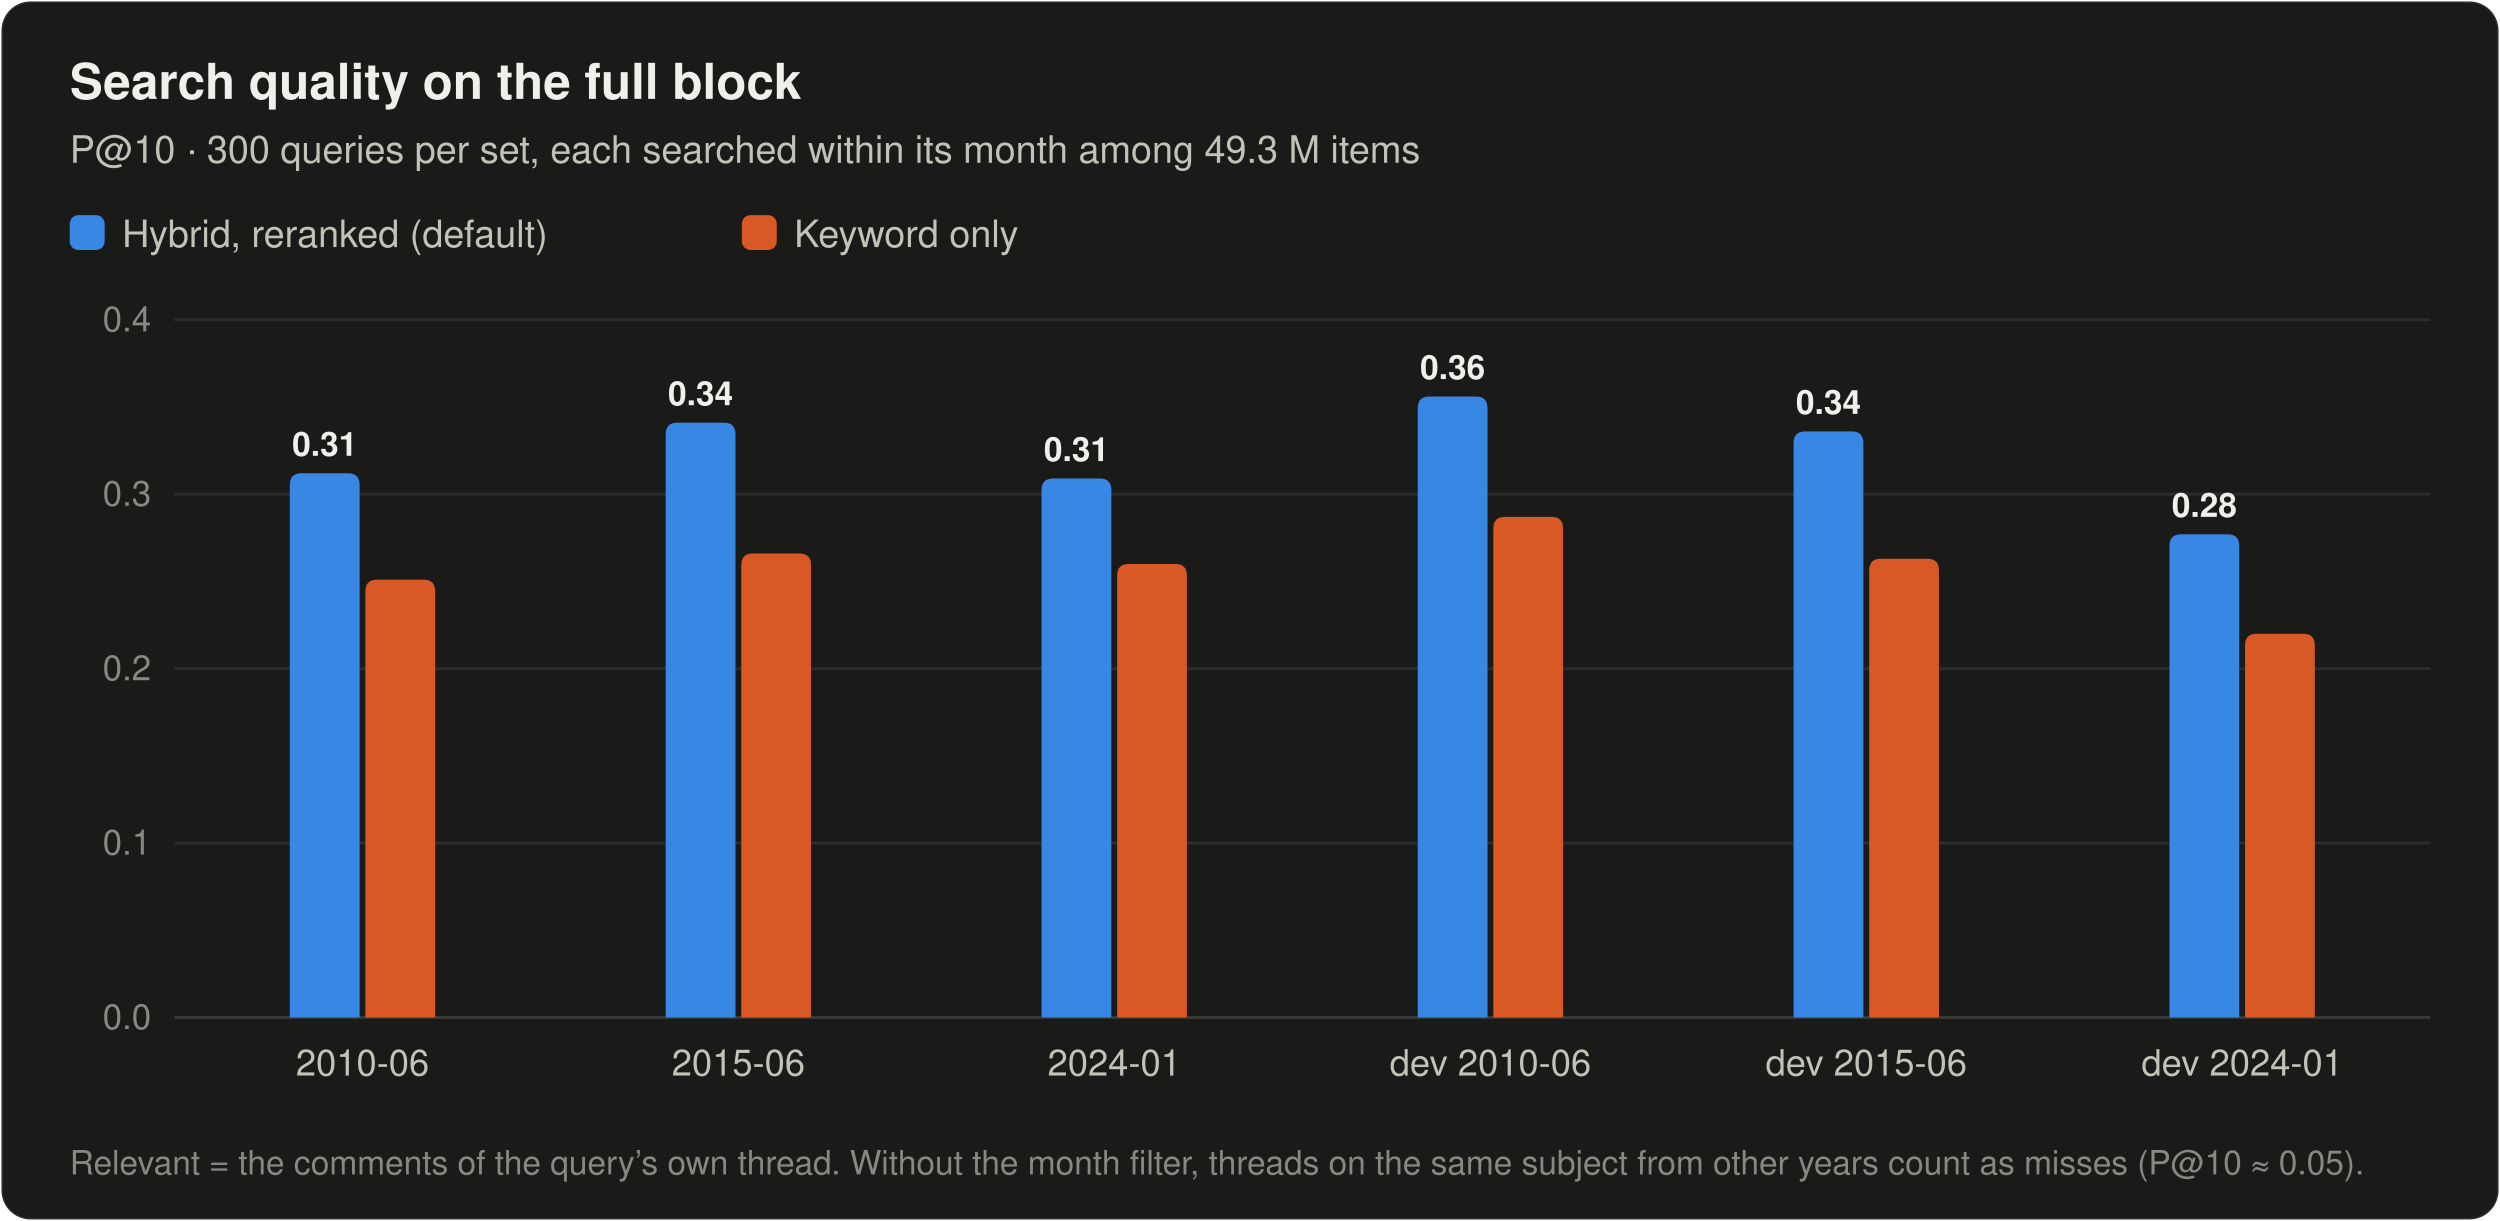
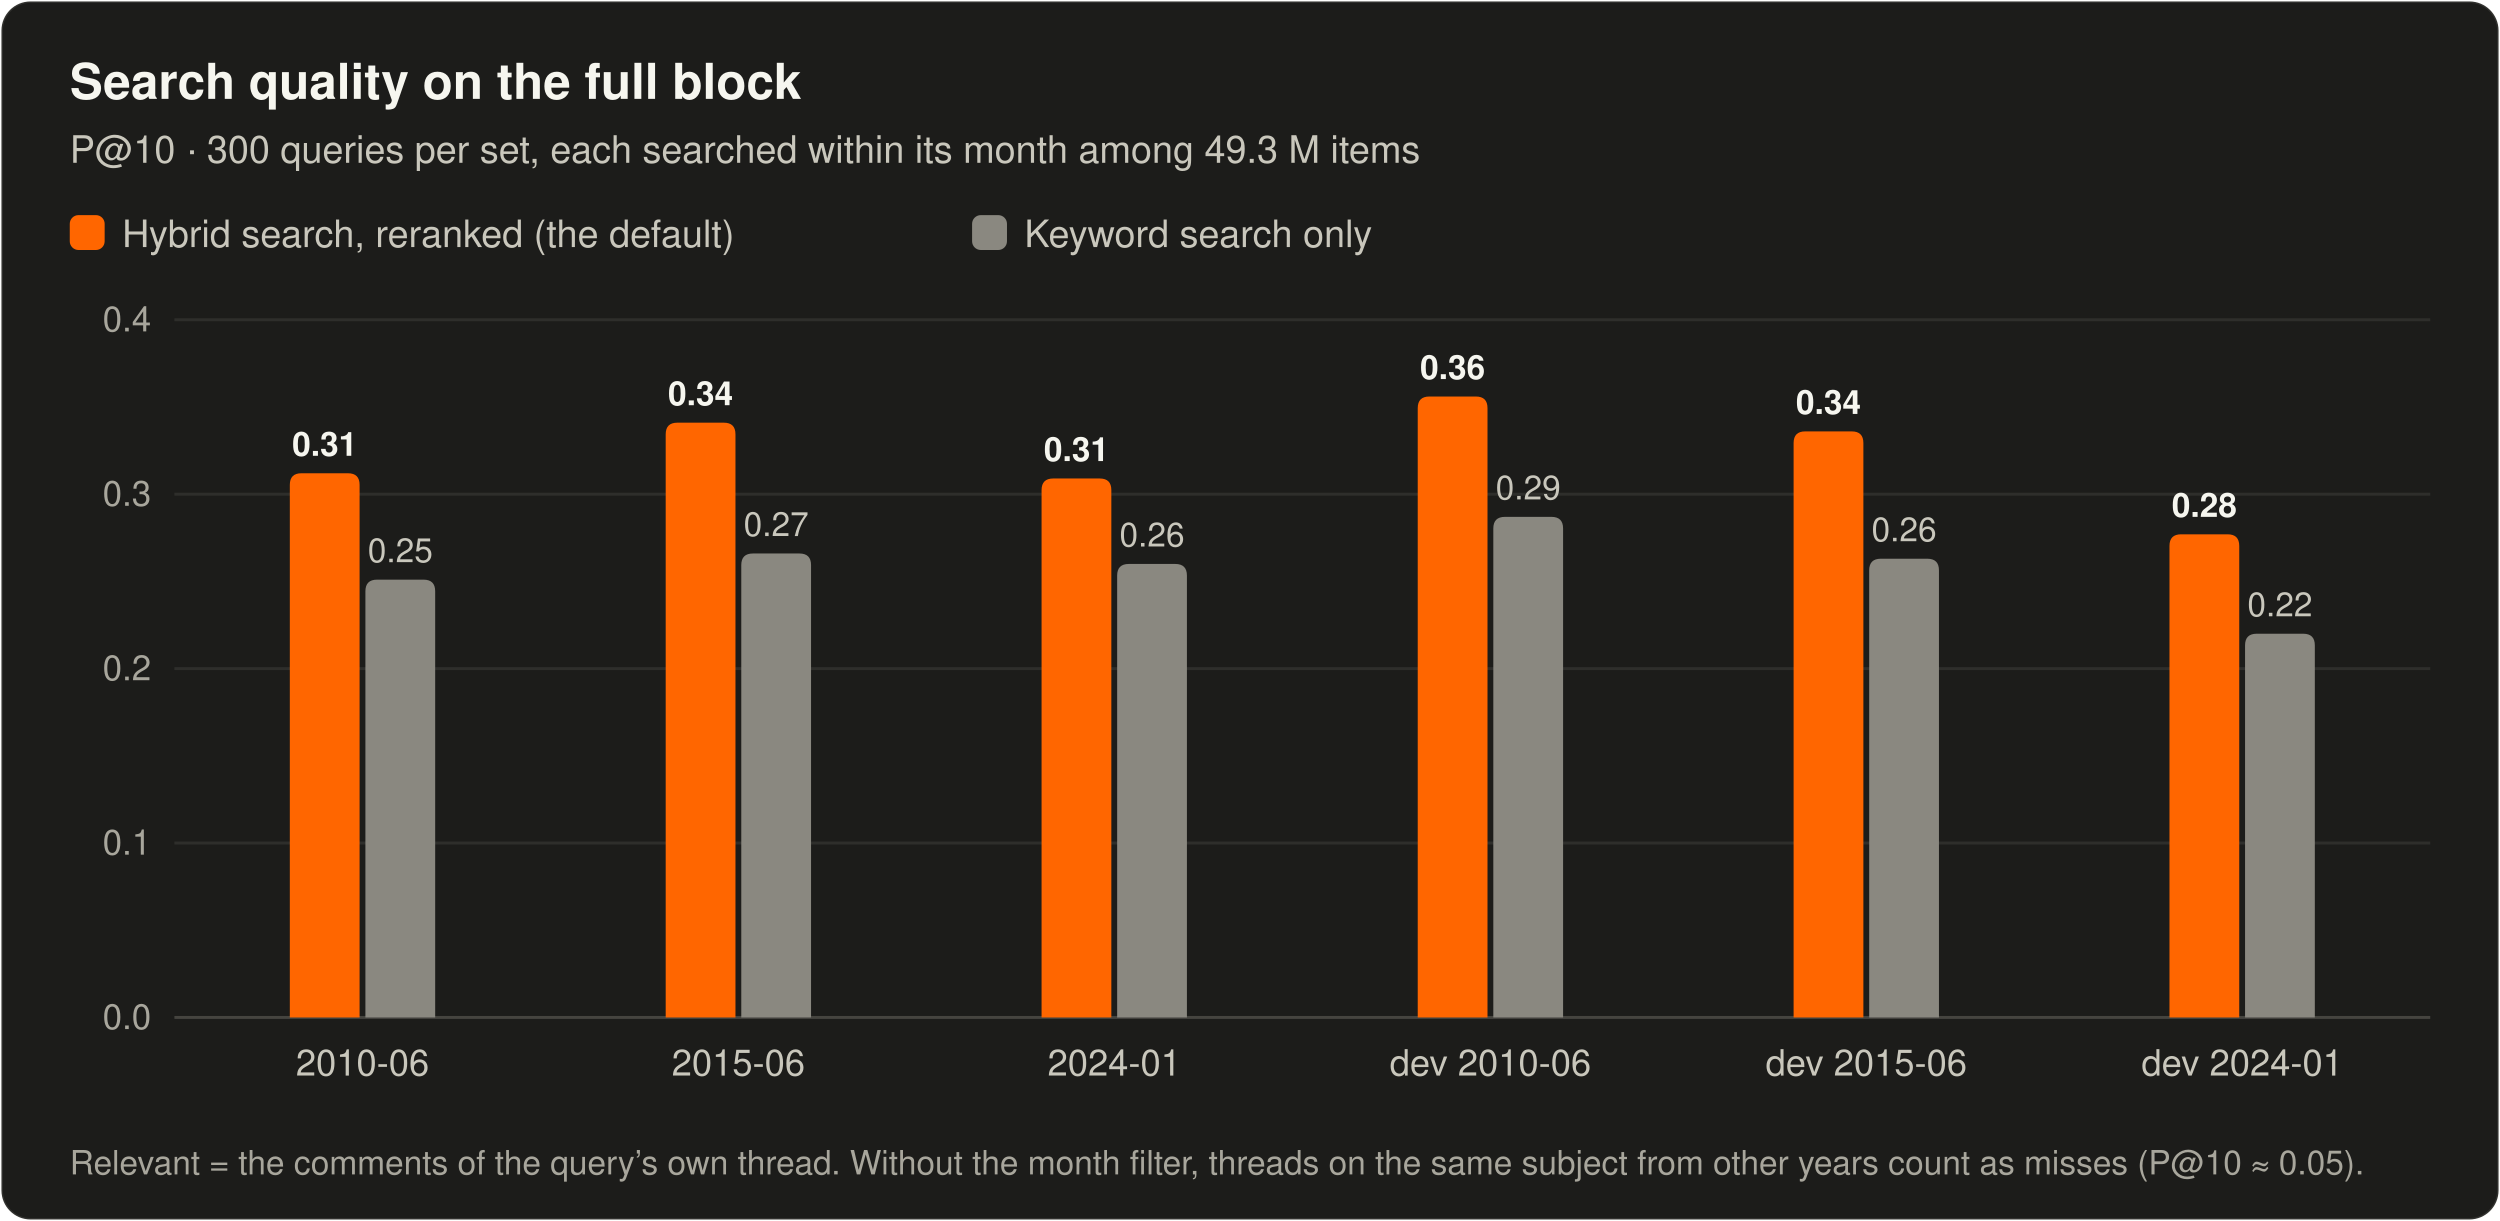
<svg xmlns="http://www.w3.org/2000/svg" width="860" height="420" viewBox="0 0 860 420" role="img" aria-label="Search quality on the full block">
-   <rect x="0.5" y="0.5" width="859" height="419" rx="10" fill="#1a1a19" stroke="rgba(255,255,255,0.10)" />
-   <text x="24.0" y="34.0" fill="#f0efec" font-family="system-ui, -apple-system, 'Segoe UI', Helvetica, Arial, sans-serif" font-size="17" font-weight="600" text-anchor="start">Search quality on the full block</text>
-   <text x="24.0" y="56.0" fill="#c3c2b7" font-family="system-ui, -apple-system, 'Segoe UI', Helvetica, Arial, sans-serif" font-size="13" font-weight="400" text-anchor="start">P@10 · 300 queries per set, each searched within its month among 49.3 M items</text>
-   <rect x="24" y="74" width="12" height="12" rx="3" fill="#3987e5" />
-   <text x="42.0" y="85.0" fill="#c3c2b7" font-family="system-ui, -apple-system, 'Segoe UI', Helvetica, Arial, sans-serif" font-size="13" font-weight="400" text-anchor="start">Hybrid, reranked (default)</text>
-   <rect x="255.2" y="74" width="12" height="12" rx="3" fill="#d95926" />
-   <text x="273.2" y="85.0" fill="#c3c2b7" font-family="system-ui, -apple-system, 'Segoe UI', Helvetica, Arial, sans-serif" font-size="13" font-weight="400" text-anchor="start">Keyword only</text>
-   <line x1="60" y1="350.0" x2="836" y2="350.0" stroke="#383835" stroke-width="1" />
-   <text x="52.0" y="354.0" fill="#898781" font-family="system-ui, -apple-system, 'Segoe UI', Helvetica, Arial, sans-serif" font-size="12" font-weight="400" text-anchor="end">0.0</text>
-   <line x1="60" y1="290.0" x2="836" y2="290.0" stroke="#2c2c2a" stroke-width="1" />
-   <text x="52.0" y="294.0" fill="#898781" font-family="system-ui, -apple-system, 'Segoe UI', Helvetica, Arial, sans-serif" font-size="12" font-weight="400" text-anchor="end">0.1</text>
-   <line x1="60" y1="230.0" x2="836" y2="230.0" stroke="#2c2c2a" stroke-width="1" />
-   <text x="52.0" y="234.0" fill="#898781" font-family="system-ui, -apple-system, 'Segoe UI', Helvetica, Arial, sans-serif" font-size="12" font-weight="400" text-anchor="end">0.2</text>
-   <line x1="60" y1="170.0" x2="836" y2="170.0" stroke="#2c2c2a" stroke-width="1" />
-   <text x="52.0" y="174.0" fill="#898781" font-family="system-ui, -apple-system, 'Segoe UI', Helvetica, Arial, sans-serif" font-size="12" font-weight="400" text-anchor="end">0.3</text>
-   <line x1="60" y1="110.0" x2="836" y2="110.0" stroke="#2c2c2a" stroke-width="1" />
-   <text x="52.0" y="114.0" fill="#898781" font-family="system-ui, -apple-system, 'Segoe UI', Helvetica, Arial, sans-serif" font-size="12" font-weight="400" text-anchor="end">0.4</text>
-   <path d="M99.7,350.0 V166.8 Q99.7,162.8 103.7,162.8 H119.7 Q123.7,162.8 123.7,166.8 V350.0 Z" fill="#3987e5" />
-   <path d="M125.7,350.0 V203.4 Q125.7,199.4 129.7,199.4 H145.7 Q149.7,199.4 149.7,203.4 V350.0 Z" fill="#d95926" />
-   <text x="111.7" y="156.8" fill="#f0efec" font-family="system-ui, -apple-system, 'Segoe UI', Helvetica, Arial, sans-serif" font-size="11.5" font-weight="600" text-anchor="middle">0.31</text>
-   <text x="124.7" y="370.0" fill="#c3c2b7" font-family="system-ui, -apple-system, 'Segoe UI', Helvetica, Arial, sans-serif" font-size="12.5" font-weight="400" text-anchor="middle">2010-06</text>
-   <path d="M229.0,350.0 V149.4 Q229.0,145.4 233.0,145.4 H249.0 Q253.0,145.4 253.0,149.4 V350.0 Z" fill="#3987e5" />
-   <path d="M255.0,350.0 V194.4 Q255.0,190.4 259.0,190.4 H275.0 Q279.0,190.4 279.0,194.4 V350.0 Z" fill="#d95926" />
-   <text x="241.0" y="139.4" fill="#f0efec" font-family="system-ui, -apple-system, 'Segoe UI', Helvetica, Arial, sans-serif" font-size="11.5" font-weight="600" text-anchor="middle">0.34</text>
-   <text x="254.0" y="370.0" fill="#c3c2b7" font-family="system-ui, -apple-system, 'Segoe UI', Helvetica, Arial, sans-serif" font-size="12.5" font-weight="400" text-anchor="middle">2015-06</text>
-   <path d="M358.3,350.0 V168.6 Q358.3,164.6 362.3,164.6 H378.3 Q382.3,164.6 382.3,168.6 V350.0 Z" fill="#3987e5" />
-   <path d="M384.3,350.0 V198.0 Q384.3,194.0 388.3,194.0 H404.3 Q408.3,194.0 408.3,198.0 V350.0 Z" fill="#d95926" />
-   <text x="370.3" y="158.6" fill="#f0efec" font-family="system-ui, -apple-system, 'Segoe UI', Helvetica, Arial, sans-serif" font-size="11.5" font-weight="600" text-anchor="middle">0.31</text>
-   <text x="383.3" y="370.0" fill="#c3c2b7" font-family="system-ui, -apple-system, 'Segoe UI', Helvetica, Arial, sans-serif" font-size="12.5" font-weight="400" text-anchor="middle">2024-01</text>
-   <path d="M487.7,350.0 V140.4 Q487.7,136.4 491.7,136.4 H507.7 Q511.7,136.4 511.7,140.4 V350.0 Z" fill="#3987e5" />
-   <path d="M513.7,350.0 V181.8 Q513.7,177.8 517.7,177.8 H533.7 Q537.7,177.8 537.7,181.8 V350.0 Z" fill="#d95926" />
-   <text x="499.7" y="130.4" fill="#f0efec" font-family="system-ui, -apple-system, 'Segoe UI', Helvetica, Arial, sans-serif" font-size="11.5" font-weight="600" text-anchor="middle">0.36</text>
-   <text x="512.7" y="370.0" fill="#c3c2b7" font-family="system-ui, -apple-system, 'Segoe UI', Helvetica, Arial, sans-serif" font-size="12.5" font-weight="400" text-anchor="middle">dev 2010-06</text>
-   <path d="M617.0,350.0 V152.4 Q617.0,148.4 621.0,148.4 H637.0 Q641.0,148.4 641.0,152.4 V350.0 Z" fill="#3987e5" />
-   <path d="M643.0,350.0 V196.2 Q643.0,192.2 647.0,192.2 H663.0 Q667.0,192.2 667.0,196.2 V350.0 Z" fill="#d95926" />
-   <text x="629.0" y="142.4" fill="#f0efec" font-family="system-ui, -apple-system, 'Segoe UI', Helvetica, Arial, sans-serif" font-size="11.5" font-weight="600" text-anchor="middle">0.34</text>
-   <text x="642.0" y="370.0" fill="#c3c2b7" font-family="system-ui, -apple-system, 'Segoe UI', Helvetica, Arial, sans-serif" font-size="12.5" font-weight="400" text-anchor="middle">dev 2015-06</text>
-   <path d="M746.3,350.0 V187.8 Q746.3,183.8 750.3,183.8 H766.3 Q770.3,183.8 770.3,187.8 V350.0 Z" fill="#3987e5" />
-   <path d="M772.3,350.0 V222.0 Q772.3,218.0 776.3,218.0 H792.3 Q796.3,218.0 796.3,222.0 V350.0 Z" fill="#d95926" />
-   <text x="758.3" y="177.8" fill="#f0efec" font-family="system-ui, -apple-system, 'Segoe UI', Helvetica, Arial, sans-serif" font-size="11.5" font-weight="600" text-anchor="middle">0.28</text>
-   <text x="771.3" y="370.0" fill="#c3c2b7" font-family="system-ui, -apple-system, 'Segoe UI', Helvetica, Arial, sans-serif" font-size="12.5" font-weight="400" text-anchor="middle">dev 2024-01</text>
-   <text x="24.0" y="404.0" fill="#898781" font-family="system-ui, -apple-system, 'Segoe UI', Helvetica, Arial, sans-serif" font-size="11.5" font-weight="400" text-anchor="start">Relevant = the comments of the query’s own thread. Without the month filter, threads on the same subject from other years count as misses (P@10 ≈ 0.05).</text>
+   <rect x="0.5" y="0.5" width="859" height="419" rx="10" fill="#1c1c1a" stroke="rgba(246,246,239,0.10)" />
+   <text x="24.0" y="34.0" fill="#f6f6ef" font-family="system-ui, -apple-system, 'Segoe UI', Helvetica, Arial, sans-serif" font-size="17" font-weight="600" text-anchor="start">Search quality on the full block</text>
+   <text x="24.0" y="56.0" fill="#c9c7bc" font-family="system-ui, -apple-system, 'Segoe UI', Helvetica, Arial, sans-serif" font-size="13" font-weight="400" text-anchor="start">P@10 · 300 queries per set, each searched within its month among 49.3 M items</text>
+   <rect x="24" y="74" width="12" height="12" rx="3" fill="#ff6600" />
+   <text x="42.0" y="85.0" fill="#c9c7bc" font-family="system-ui, -apple-system, 'Segoe UI', Helvetica, Arial, sans-serif" font-size="13" font-weight="400" text-anchor="start">Hybrid search, reranked (the default)</text>
+   <rect x="334.4" y="74" width="12" height="12" rx="3" fill="#8a8880" />
+   <text x="352.4" y="85.0" fill="#c9c7bc" font-family="system-ui, -apple-system, 'Segoe UI', Helvetica, Arial, sans-serif" font-size="13" font-weight="400" text-anchor="start">Keyword search only</text>
+   <line x1="60" y1="350.0" x2="836" y2="350.0" stroke="#45443f" stroke-width="1" />
+   <text x="52.0" y="354.0" fill="#a8a69c" font-family="system-ui, -apple-system, 'Segoe UI', Helvetica, Arial, sans-serif" font-size="12" font-weight="400" text-anchor="end">0.0</text>
+   <line x1="60" y1="290.0" x2="836" y2="290.0" stroke="#2e2e2b" stroke-width="1" />
+   <text x="52.0" y="294.0" fill="#a8a69c" font-family="system-ui, -apple-system, 'Segoe UI', Helvetica, Arial, sans-serif" font-size="12" font-weight="400" text-anchor="end">0.1</text>
+   <line x1="60" y1="230.0" x2="836" y2="230.0" stroke="#2e2e2b" stroke-width="1" />
+   <text x="52.0" y="234.0" fill="#a8a69c" font-family="system-ui, -apple-system, 'Segoe UI', Helvetica, Arial, sans-serif" font-size="12" font-weight="400" text-anchor="end">0.2</text>
+   <line x1="60" y1="170.0" x2="836" y2="170.0" stroke="#2e2e2b" stroke-width="1" />
+   <text x="52.0" y="174.0" fill="#a8a69c" font-family="system-ui, -apple-system, 'Segoe UI', Helvetica, Arial, sans-serif" font-size="12" font-weight="400" text-anchor="end">0.3</text>
+   <line x1="60" y1="110.0" x2="836" y2="110.0" stroke="#2e2e2b" stroke-width="1" />
+   <text x="52.0" y="114.0" fill="#a8a69c" font-family="system-ui, -apple-system, 'Segoe UI', Helvetica, Arial, sans-serif" font-size="12" font-weight="400" text-anchor="end">0.4</text>
+   <path d="M99.7,350.0 V166.8 Q99.7,162.8 103.7,162.8 H119.7 Q123.7,162.8 123.7,166.8 V350.0 Z" fill="#ff6600" />
+   <path d="M125.7,350.0 V203.4 Q125.7,199.4 129.7,199.4 H145.7 Q149.7,199.4 149.7,203.4 V350.0 Z" fill="#8a8880" />
+   <text x="111.7" y="156.8" fill="#f6f6ef" font-family="system-ui, -apple-system, 'Segoe UI', Helvetica, Arial, sans-serif" font-size="11.5" font-weight="600" text-anchor="middle">0.31</text>
+   <text x="137.7" y="193.4" fill="#c9c7bc" font-family="system-ui, -apple-system, 'Segoe UI', Helvetica, Arial, sans-serif" font-size="11.5" font-weight="400" text-anchor="middle">0.25</text>
+   <text x="124.7" y="370.0" fill="#c9c7bc" font-family="system-ui, -apple-system, 'Segoe UI', Helvetica, Arial, sans-serif" font-size="12.5" font-weight="400" text-anchor="middle">2010-06</text>
+   <path d="M229.0,350.0 V149.4 Q229.0,145.4 233.0,145.4 H249.0 Q253.0,145.4 253.0,149.4 V350.0 Z" fill="#ff6600" />
+   <path d="M255.0,350.0 V194.4 Q255.0,190.4 259.0,190.4 H275.0 Q279.0,190.4 279.0,194.4 V350.0 Z" fill="#8a8880" />
+   <text x="241.0" y="139.4" fill="#f6f6ef" font-family="system-ui, -apple-system, 'Segoe UI', Helvetica, Arial, sans-serif" font-size="11.5" font-weight="600" text-anchor="middle">0.34</text>
+   <text x="267.0" y="184.4" fill="#c9c7bc" font-family="system-ui, -apple-system, 'Segoe UI', Helvetica, Arial, sans-serif" font-size="11.5" font-weight="400" text-anchor="middle">0.27</text>
+   <text x="254.0" y="370.0" fill="#c9c7bc" font-family="system-ui, -apple-system, 'Segoe UI', Helvetica, Arial, sans-serif" font-size="12.5" font-weight="400" text-anchor="middle">2015-06</text>
+   <path d="M358.3,350.0 V168.6 Q358.3,164.6 362.3,164.6 H378.3 Q382.3,164.6 382.3,168.6 V350.0 Z" fill="#ff6600" />
+   <path d="M384.3,350.0 V198.0 Q384.3,194.0 388.3,194.0 H404.3 Q408.3,194.0 408.3,198.0 V350.0 Z" fill="#8a8880" />
+   <text x="370.3" y="158.6" fill="#f6f6ef" font-family="system-ui, -apple-system, 'Segoe UI', Helvetica, Arial, sans-serif" font-size="11.5" font-weight="600" text-anchor="middle">0.31</text>
+   <text x="396.3" y="188.0" fill="#c9c7bc" font-family="system-ui, -apple-system, 'Segoe UI', Helvetica, Arial, sans-serif" font-size="11.5" font-weight="400" text-anchor="middle">0.26</text>
+   <text x="383.3" y="370.0" fill="#c9c7bc" font-family="system-ui, -apple-system, 'Segoe UI', Helvetica, Arial, sans-serif" font-size="12.5" font-weight="400" text-anchor="middle">2024-01</text>
+   <path d="M487.7,350.0 V140.4 Q487.7,136.4 491.7,136.4 H507.7 Q511.7,136.4 511.7,140.4 V350.0 Z" fill="#ff6600" />
+   <path d="M513.7,350.0 V181.8 Q513.7,177.8 517.7,177.8 H533.7 Q537.7,177.8 537.7,181.8 V350.0 Z" fill="#8a8880" />
+   <text x="499.7" y="130.4" fill="#f6f6ef" font-family="system-ui, -apple-system, 'Segoe UI', Helvetica, Arial, sans-serif" font-size="11.5" font-weight="600" text-anchor="middle">0.36</text>
+   <text x="525.7" y="171.8" fill="#c9c7bc" font-family="system-ui, -apple-system, 'Segoe UI', Helvetica, Arial, sans-serif" font-size="11.5" font-weight="400" text-anchor="middle">0.29</text>
+   <text x="512.7" y="370.0" fill="#c9c7bc" font-family="system-ui, -apple-system, 'Segoe UI', Helvetica, Arial, sans-serif" font-size="12.5" font-weight="400" text-anchor="middle">dev 2010-06</text>
+   <path d="M617.0,350.0 V152.4 Q617.0,148.4 621.0,148.4 H637.0 Q641.0,148.4 641.0,152.4 V350.0 Z" fill="#ff6600" />
+   <path d="M643.0,350.0 V196.2 Q643.0,192.2 647.0,192.2 H663.0 Q667.0,192.2 667.0,196.2 V350.0 Z" fill="#8a8880" />
+   <text x="629.0" y="142.4" fill="#f6f6ef" font-family="system-ui, -apple-system, 'Segoe UI', Helvetica, Arial, sans-serif" font-size="11.5" font-weight="600" text-anchor="middle">0.34</text>
+   <text x="655.0" y="186.2" fill="#c9c7bc" font-family="system-ui, -apple-system, 'Segoe UI', Helvetica, Arial, sans-serif" font-size="11.5" font-weight="400" text-anchor="middle">0.26</text>
+   <text x="642.0" y="370.0" fill="#c9c7bc" font-family="system-ui, -apple-system, 'Segoe UI', Helvetica, Arial, sans-serif" font-size="12.5" font-weight="400" text-anchor="middle">dev 2015-06</text>
+   <path d="M746.3,350.0 V187.8 Q746.3,183.8 750.3,183.8 H766.3 Q770.3,183.8 770.3,187.8 V350.0 Z" fill="#ff6600" />
+   <path d="M772.3,350.0 V222.0 Q772.3,218.0 776.3,218.0 H792.3 Q796.3,218.0 796.3,222.0 V350.0 Z" fill="#8a8880" />
+   <text x="758.3" y="177.8" fill="#f6f6ef" font-family="system-ui, -apple-system, 'Segoe UI', Helvetica, Arial, sans-serif" font-size="11.5" font-weight="600" text-anchor="middle">0.28</text>
+   <text x="784.3" y="212.0" fill="#c9c7bc" font-family="system-ui, -apple-system, 'Segoe UI', Helvetica, Arial, sans-serif" font-size="11.5" font-weight="400" text-anchor="middle">0.22</text>
+   <text x="771.3" y="370.0" fill="#c9c7bc" font-family="system-ui, -apple-system, 'Segoe UI', Helvetica, Arial, sans-serif" font-size="12.5" font-weight="400" text-anchor="middle">dev 2024-01</text>
+   <text x="24.0" y="404.0" fill="#a8a69c" font-family="system-ui, -apple-system, 'Segoe UI', Helvetica, Arial, sans-serif" font-size="11.5" font-weight="400" text-anchor="start">Relevant = the comments of the query’s own thread. Without the month filter, threads on the same subject from other years count as misses (P@10 ≈ 0.05).</text>
</svg>
